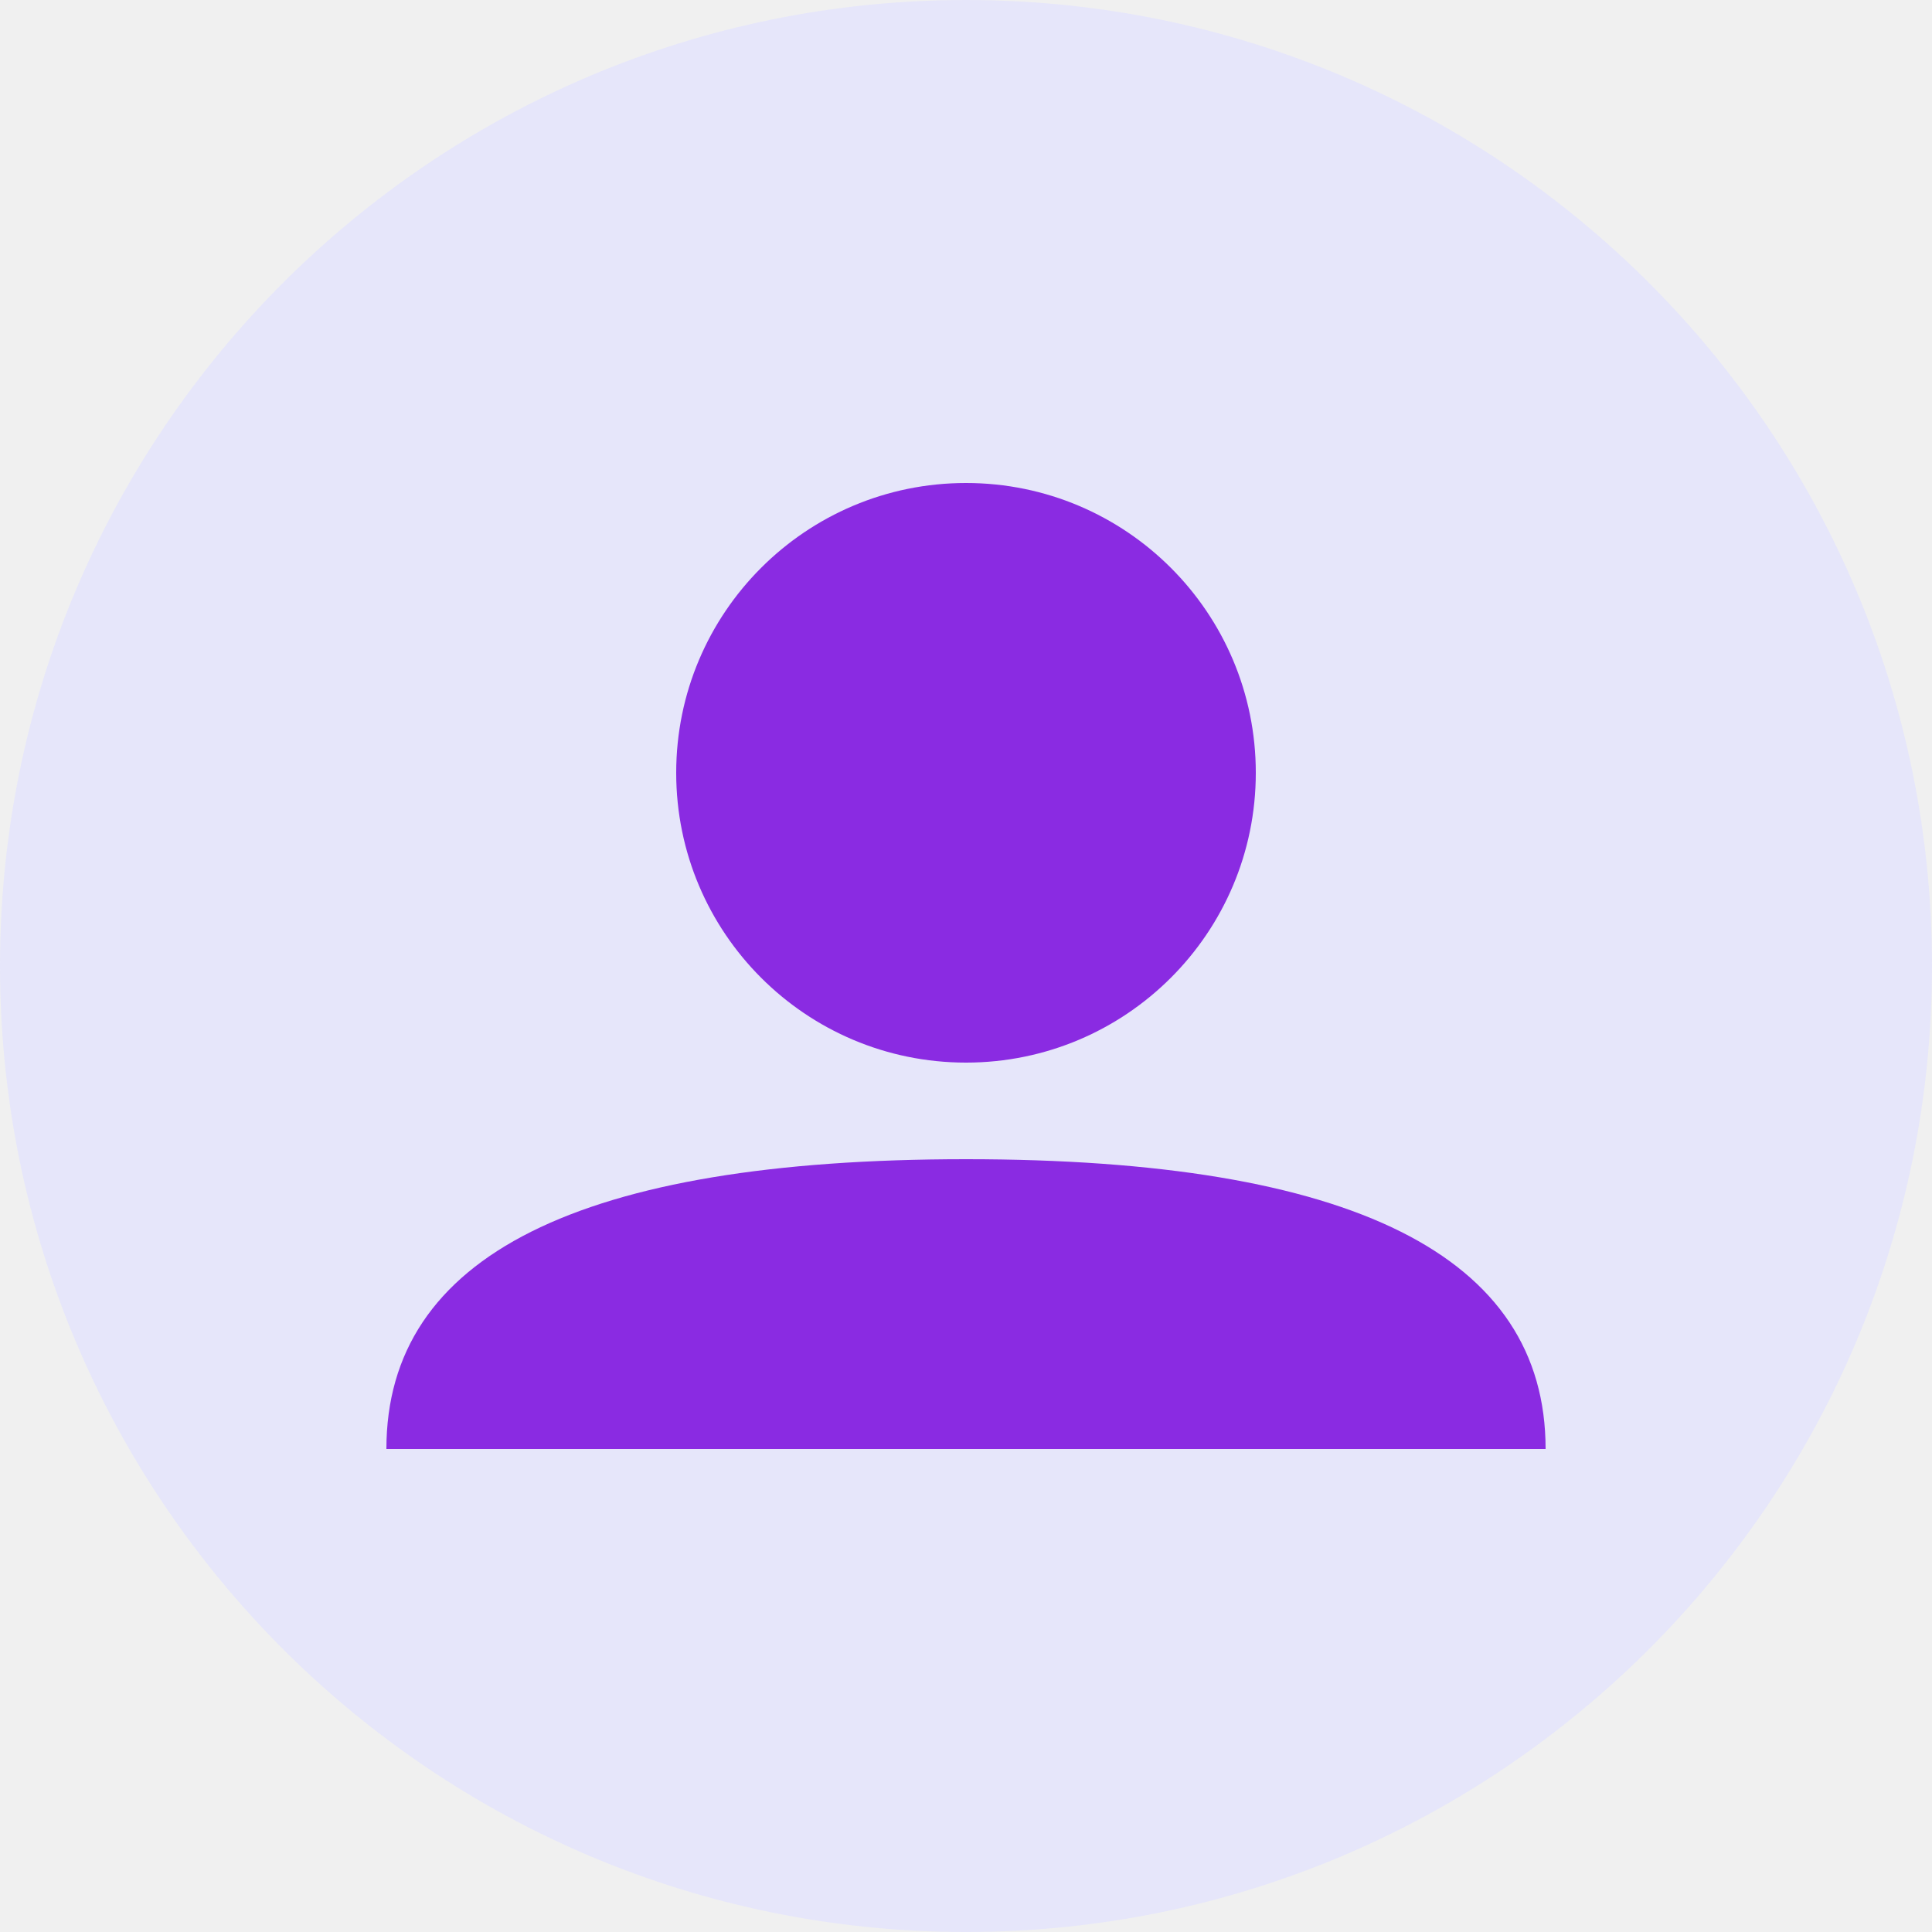
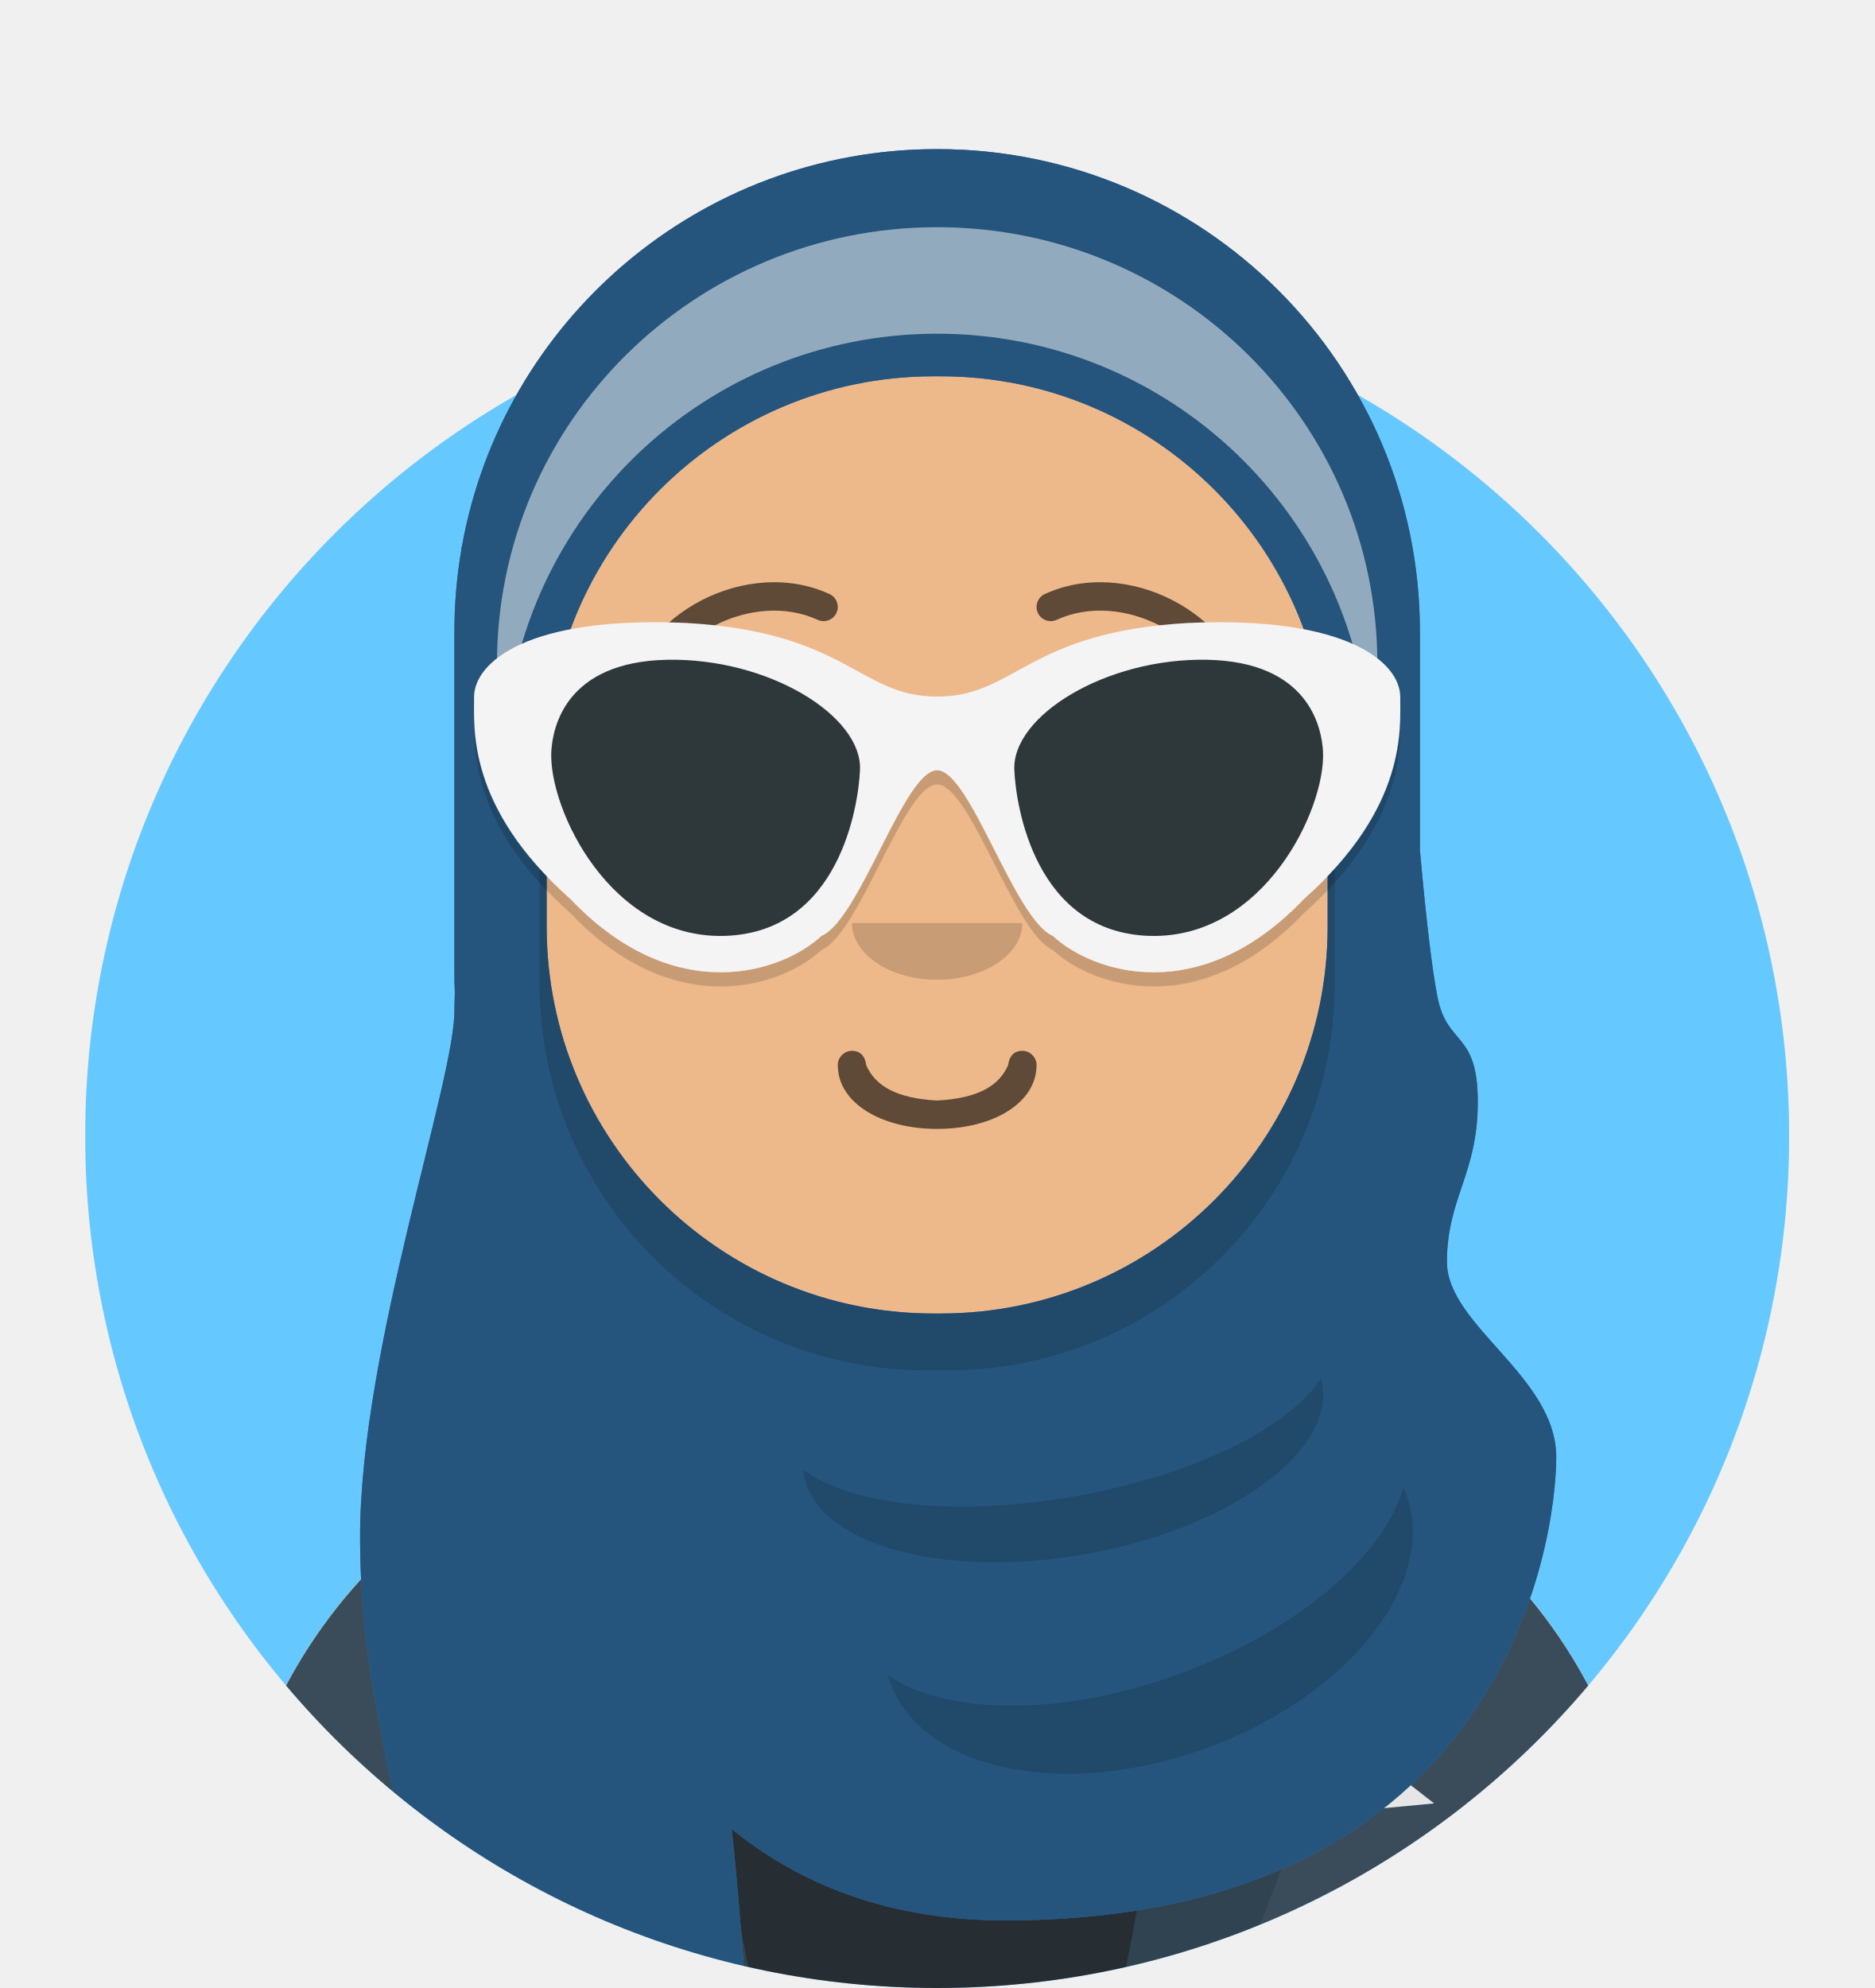
- <svg xmlns="http://www.w3.org/2000/svg" viewBox="0 0 100 100">
-   <circle cx="50" cy="50" r="50" fill="#E6E6FA" />
-   <circle cx="50" cy="40" r="15" fill="#8A2BE2" />
-   <path d="M 20 75 Q 20 60 50 60 Q 80 60 80 75" fill="#8A2BE2" />
+ <svg xmlns="http://www.w3.org/2000/svg" xmlns:xlink="http://www.w3.org/1999/xlink" width="264px" height="280px" viewBox="0 0 264 280" version="1.1">
+   <defs>
+     <circle id="react-path-1" cx="120" cy="120" r="120" />
+     <path d="M12,160 C12,226.274 65.726,280 132,280 C198.274,280 252,226.274 252,160 L264,160 L264,-1.42108547e-14 L-3.19744231e-14,-1.42108547e-14 L-3.19744231e-14,160 L12,160 Z" id="react-path-2" />
+     <path d="M124,144.611 L124,163 L128,163 L128,163 C167.765,163 200,195.235 200,235 L200,244 L0,244 L0,235 C-4.86974701e-15,195.235 32.235,163 72,163 L72,163 L76,163 L76,144.611 C58.763,136.422 46.372,119.687 44.305,99.881 C38.48,99.058 34,94.052 34,88 L34,74 C34,68.054 38.325,63.118 44,62.166 L44,56 L44,56 C44,25.072 69.072,5.68137151e-15 100,0 L100,0 L100,0 C130.928,-5.68137151e-15 156,25.072 156,56 L156,62.166 C161.675,63.118 166,68.054 166,74 L166,88 C166,94.052 161.52,99.058 155.695,99.881 C153.628,119.687 141.237,136.422 124,144.611 Z" id="react-path-3" />
+   </defs>
+   <g id="Avataaar" stroke="none" stroke-width="1" fill="none" fill-rule="evenodd">
+     <g transform="translate(-825, -1100)" id="Avataaar/Circle">
+       <g transform="translate(825, 1100)">
+         <g id="Circle" stroke-width="1" fill-rule="evenodd" transform="translate(12, 40)">
+           <mask id="react-mask-4" fill="white">
+             <use xlink:href="#react-path-1" />
+           </mask>
+           <use id="Circle-Background" fill="#E6E6E6" xlink:href="#react-path-1" />
+           <g id="Color/Palette/Blue-01" mask="url(#react-mask-4)" fill="#65C9FF">
+             <rect id="🖍Color" x="0" y="0" width="240" height="240" />
+           </g>
+         </g>
+         <mask id="react-mask-5" fill="white">
+           <use xlink:href="#react-path-2" />
+         </mask>
+         <g id="Mask" />
+         <g id="Avataaar" stroke-width="1" fill-rule="evenodd" mask="url(#react-mask-5)">
+           <g id="Body" transform="translate(32, 36)">
+             <mask id="react-mask-6" fill="white">
+               <use xlink:href="#react-path-3" />
+             </mask>
+             <use fill="#D0C6AC" xlink:href="#react-path-3" />
+             <g id="Skin/👶🏽-03-Brown" mask="url(#react-mask-6)" fill="#EDB98A">
+               <g transform="translate(0, 0)" id="Color">
+                 <rect x="0" y="0" width="264" height="280" />
+               </g>
+             </g>
+             <path d="M156,79 L156,102 C156,132.928 130.928,158 100,158 C69.072,158 44,132.928 44,102 L44,79 L44,94 C44,124.928 69.072,150 100,150 C130.928,150 156,124.928 156,94 L156,79 Z" id="Neck-Shadow" fill-opacity="0.1" fill="#000000" mask="url(#react-mask-6)" />
+           </g>
+           <g id="Clothing/Blazer-+-Sweater" transform="translate(0, 170)">
+             <defs>
+               <path d="M105.192,29.052 L104,29.052 L104,29.052 C64.235,29.052 32,61.287 32,101.052 L32,110 L232,110 L232,101.052 C232,61.287 199.765,29.052 160,29.052 L160,29.052 L158.808,29.052 C158.935,30.035 159,31.036 159,32.052 C159,45.859 146.912,57.052 132,57.052 C117.088,57.052 105,45.859 105,32.052 C105,31.036 105.065,30.035 105.192,29.052 Z" id="react-path-319" />
+             </defs>
+             <mask id="react-mask-320" fill="white">
+               <use xlink:href="#react-path-319" />
+             </mask>
+             <use id="Clothes" fill="#E6E6E6" fill-rule="evenodd" xlink:href="#react-path-319" />
+             <g id="Color/Palette/Black" mask="url(#react-mask-320)" fill-rule="evenodd" fill="#262E33">
+               <rect id="🖍Color" x="0" y="0" width="264" height="110" />
+             </g>
+             <g id="Blazer" stroke-width="1" fill-rule="evenodd" transform="translate(32, 28)">
+               <path d="M68.785,1.122 C30.512,2.804 1.24427139e-14,34.365 0,73.052 L0,82 L69.362,82 C65.961,69.92 64,55.709 64,40.5 C64,26.173 65.74,12.731 68.785,1.122 Z M131.638,82 L200,82 L200,73.052 C200,34.707 170.025,3.363 132.229,1.174 C135.265,12.771 137,26.194 137,40.5 C137,55.709 135.039,69.92 131.638,82 Z" id="Saco" fill="#3A4C5A" />
+               <path d="M149,58 L158.556,50.833 L158.556,50.833 C159.999,49.751 161.988,49.768 163.412,50.876 L170,56 L149,58 Z" id="Pocket-hanky" fill="#E6E6E6" />
+               <path d="M69,1.13686838e-13 C65,19.333 66.667,46.667 74,82 L58,82 L44,46 L50,37 L44,31 L63,1 C65.028,0.369 67.028,0.036 69,1.13686838e-13 Z" id="Wing" fill="#2F4351" />
+               <path d="M151,1.13686838e-13 C147,19.333 148.667,46.667 156,82 L140,82 L126,46 L132,37 L126,31 L145,1 C147.028,0.369 149.028,0.036 151,1.13686838e-13 Z" id="Wing" fill="#2F4351" transform="translate(141, 41) scale(-1, 1) translate(-141, -41) " />
+             </g>
+             <path d="M156,21.539 C162.772,26.136 167,32.656 167,39.888 C167,47.289 162.572,53.945 155.52,58.556 L149.579,53.876 L145,54.208 L146,51.057 L145.922,50.996 C152.022,47.853 156,42.7 156,36.877 L156,21.539 Z M108,21.539 C101.228,26.136 97,32.656 97,39.888 C97,47.289 101.428,53.945 108.48,58.556 L114.421,53.876 L119,54.208 L118,51.057 L118.078,50.996 C111.978,47.853 108,42.7 108,36.877 L108,21.539 Z" id="Collar" fill="#F2F2F2" fill-rule="evenodd" />
+           </g>
+           <g id="Face" transform="translate(76, 82)" fill="#000000">
+             <g id="Mouth/Twinkle" transform="translate(2, 52)" fill-opacity="0.6" fill-rule="nonzero" fill="#000000">
+               <path d="M40,16 C40,21.372 46.158,25 54,25 C61.842,25 68,21.372 68,16 C68,14.895 67.05,14 66,14 C64.707,14 64.13,14.905 64,16 C62.758,18.938 59.683,20.716 54,21 C48.317,20.716 45.242,18.938 44,16 C43.87,14.905 43.293,14 42,14 C40.95,14 40,14.895 40,16 Z" id="Mouth" />
+             </g>
+             <g id="Nose/Default" transform="translate(28, 40)" fill-opacity="0.16">
+               <path d="M16,8 C16,12.418 21.373,16 28,16 L28,16 C34.627,16 40,12.418 40,8" id="Nose" />
+             </g>
+             <g id="Eyes/Hearts-😍" transform="translate(0, 8)" fill-opacity="0.8" fill-rule="nonzero" fill="#FF5353">
+               <path d="M35.958,10 C33.407,10 30.884,11.98 29.5,13.821 C28.111,11.98 25.593,10 23.042,10 C17.552,10 14,13.334 14,17.641 C14,23.371 18.412,26.771 23.042,30.377 C24.695,31.613 27.822,34.778 28.208,35.471 C28.594,36.164 30.314,36.189 30.792,35.471 C31.269,34.753 34.302,31.613 35.958,30.377 C40.585,26.771 45,23.371 45,17.641 C45,13.334 41.448,10 35.958,10 Z" id="Heart" />
+               <path d="M88.958,10 C86.407,10 83.884,11.98 82.5,13.821 C81.111,11.98 78.593,10 76.042,10 C70.552,10 67,13.334 67,17.641 C67,23.371 71.412,26.771 76.042,30.377 C77.695,31.613 80.822,34.778 81.208,35.471 C81.594,36.164 83.314,36.189 83.792,35.471 C84.269,34.753 87.302,31.613 88.958,30.377 C93.585,26.771 98,23.371 98,17.641 C98,13.334 94.448,10 88.958,10 Z" id="Heart" />
+             </g>
+             <g id="Eyebrow/Outline/Raised-Excited" fill-opacity="0.6">
+               <g id="I-Browse" transform="translate(12, 0)">
+                 <path d="M3.976,17.128 C5.471,7.605 18.059,1.109 27.164,5.301 C28.167,5.763 29.355,5.324 29.817,4.321 C30.279,3.318 29.84,2.13 28.836,1.668 C17.349,-3.622 1.936,4.332 0.024,16.507 C-0.147,17.599 0.599,18.622 1.69,18.794 C2.781,18.965 3.804,18.219 3.976,17.128 Z" id="Eyebrow" fill-rule="nonzero" />
+                 <path d="M61.976,17.128 C63.471,7.605 76.059,1.109 85.164,5.301 C86.167,5.763 87.355,5.324 87.817,4.321 C88.279,3.318 87.84,2.13 86.836,1.668 C75.349,-3.622 59.936,4.332 58.024,16.507 C57.853,17.599 58.599,18.622 59.69,18.794 C60.781,18.965 61.804,18.219 61.976,17.128 Z" id="Eyebrow" fill-rule="nonzero" transform="translate(73.0001, 9.410436) scale(-1, 1) translate(-73.0001, -9.410436) " />
+               </g>
+             </g>
+           </g>
+           <g id="Top" stroke-width="1" fill-rule="evenodd">
+             <defs>
+               <rect id="react-path-324" x="0" y="0" width="264" height="280" />
+               <path d="M66.042,77.075 C71.68,45.206 99.513,21 133,21 L133,21 L133,21 C170.555,21 201,51.445 201,89 L201,119.751 C201.875,129.554 202.694,136.422 203.456,140.354 C204.833,147.458 209.15,145.115 209.15,155.22 C209.15,165.325 204.822,168.72 204.803,177.705 C204.784,186.691 220.2,193.836 220.2,205.243 C220.2,216.649 213.126,270.476 142.578,270.476 C127.507,270.476 114.671,266.189 104.067,257.614 C104.75,264.104 105.394,271.566 106,280 L59,280 C59.932,256.229 51.716,242.936 51.716,216.446 C51.716,189.955 65.353,151.428 65,142 C65.02,141.418 65.041,140.728 65.062,139.932 C65.021,138.96 65,137.982 65,137 L65,89 L65,89 C65,85.024 65.341,81.128 65.996,77.339 C65.997,77.226 65.999,77.113 66,77 C66.014,77.025 66.028,77.05 66.042,77.075 Z M132.5,53 L132.5,53 C102.4,53 78,77.4 78,107.5 L78,107.5 L78,130.5 C78,160.6 102.4,185 132.5,185 L133.5,185 C163.6,185 188,160.6 188,130.5 L188,107.5 C188,77.4 163.6,53 133.5,53 L133.5,53 L132.5,53 Z" id="react-path-325" />
+               <filter x="-0.8%" y="-2.0%" width="101.5%" height="108.0%" filterUnits="objectBoundingBox" id="react-filter-321">
+                 <feOffset dx="0" dy="2" in="SourceAlpha" result="shadowOffsetOuter1" />
+                 <feColorMatrix values="0 0 0 0 0   0 0 0 0 0   0 0 0 0 0  0 0 0 0.16 0" type="matrix" in="shadowOffsetOuter1" result="shadowMatrixOuter1" />
+                 <feMerge>
+                   <feMergeNode in="shadowMatrixOuter1" />
+                   <feMergeNode in="SourceGraphic" />
+                 </feMerge>
+               </filter>
+             </defs>
+             <mask id="react-mask-322" fill="white">
+               <use xlink:href="#react-path-324" />
+             </mask>
+             <g id="Mask" />
+             <g id="Top/Accesories/Hijab" mask="url(#react-mask-322)">
+               <g transform="translate(-1, 0)">
+                 <mask id="react-mask-323" fill="white">
+                   <use xlink:href="#react-path-325" />
+                 </mask>
+                 <use id="Hijab-Mask" stroke="none" fill="#3B6BAD" fill-rule="evenodd" xlink:href="#react-path-325" />
+                 <g id="Color/Palette/Gray-01" mask="url(#react-mask-323)" fill-rule="evenodd" fill="#25557C">
+                   <rect id="🖍Color" x="0" y="0" width="264" height="280" />
+                 </g>
+                 <path d="M72.074,104.96 C71.369,101.247 71,97.416 71,93.5 C71,59.534 98.758,32 133,32 C167.242,32 195,59.534 195,93.5 C195,97.416 194.631,101.247 193.926,104.96 C192.341,72.683 165.67,47 133,47 C100.33,47 73.659,72.683 72.074,104.96 Z" id="Band" stroke="none" fill-opacity="0.5" fill="#FFFFFF" fill-rule="evenodd" mask="url(#react-mask-323)" />
+                 <path d="M187.929,104.695 C188.631,108.188 189,111.801 189,115.5 L189,138.5 C189,168.6 164.6,193 134.5,193 L131.5,193 C101.4,193 77,168.6 77,138.5 L77,115.5 L77,115.5 C77,111.801 77.369,108.188 78.071,104.695 C78.024,105.624 78,106.559 78,107.5 L78,107.5 L78,130.5 C78,160.6 102.4,185 132.5,185 L133.5,185 C163.6,185 188,160.6 188,130.5 L188,130.5 L188,107.5 C188,106.559 187.976,105.624 187.929,104.695 Z M114.167,206.995 C120.651,211.981 135.663,213.708 152.405,210.756 C169.146,207.805 182.662,201.047 187.05,194.144 C187.118,194.397 187.175,194.652 187.221,194.911 C188.931,204.606 173.985,215.345 153.84,218.898 C133.695,222.45 115.978,217.47 114.268,207.775 C114.223,207.516 114.189,207.256 114.167,206.995 Z M126.035,235.921 C134.227,241.575 150.422,241.844 167.104,235.772 C183.786,229.7 196.019,219.085 198.66,209.488 C198.803,209.808 198.935,210.135 199.056,210.467 C203.583,222.904 190.979,238.909 170.905,246.216 C150.831,253.522 130.888,249.363 126.361,236.926 C126.24,236.594 126.131,236.259 126.035,235.921 Z" id="Shadows" stroke="none" fill-opacity="0.16" fill="#000000" fill-rule="evenodd" opacity="0.9" mask="url(#react-mask-323)" />
+                 <g id="Top/_Resources/Kurt" fill="none" transform="translate(62, 85)" stroke-width="1">
+                   <defs>
+                     <filter x="-0.8%" y="-2.0%" width="101.5%" height="108.0%" filterUnits="objectBoundingBox" id="react-filter-326">
+                       <feOffset dx="0" dy="2" in="SourceAlpha" result="shadowOffsetOuter1" />
+                       <feColorMatrix values="0 0 0 0 0   0 0 0 0 0   0 0 0 0 0  0 0 0 0.16 0" type="matrix" in="shadowOffsetOuter1" result="shadowMatrixOuter1" />
+                       <feMerge>
+                         <feMergeNode in="shadowMatrixOuter1" />
+                         <feMergeNode in="SourceGraphic" />
+                       </feMerge>
+                     </filter>
+                   </defs>
+                   <g id="Kurts" filter="url(#react-filter-326)" transform="translate(5, 2)">
+                     <path d="M66,11.111 C54.963,11.111 53.371,2.027 30.671,0.741 C7.986,-0.283 0.815,6.449 0.776,11.111 C0.813,15.404 -0.352,26.561 14.365,39.63 C29.137,55.142 44.27,49.882 49.694,44.815 C55.135,42.473 61.34,21.46 66,21.481 C70.66,21.503 76.865,42.473 82.306,44.815 C87.73,49.882 102.863,55.142 117.635,39.63 C132.352,26.561 131.187,15.404 131.224,11.111 C131.185,6.449 124.014,-0.283 101.329,0.741 C78.629,2.027 77.037,11.111 66,11.111 Z" id="It!" fill="#F4F4F4" fill-rule="nonzero" />
+                     <path d="M55.129,21.481 C55.51,13.823 42.216,5.642 27.953,5.926 C13.697,6.225 11.842,15.379 11.647,18.889 C11.298,27.022 20.014,45.304 36.106,44.815 C52.197,44.306 54.909,26.534 55.129,21.481 Z" id="Did" fill="#2F383B" fill-rule="nonzero" />
+                     <path d="M120.353,21.481 C120.734,13.823 107.439,5.642 93.176,5.926 C78.921,6.225 77.065,15.379 76.871,18.889 C76.522,27.022 85.238,45.304 101.329,44.815 C117.421,44.306 120.133,26.534 120.353,21.481 Z" id="Courtney" fill="#2F383B" fill-rule="nonzero" transform="translate(98.61177, 25.37037) scale(-1, 1) translate(-98.61177, -25.37037) " />
+                   </g>
+                 </g>
+               </g>
+             </g>
+           </g>
+         </g>
+       </g>
+     </g>
+   </g>
</svg>
